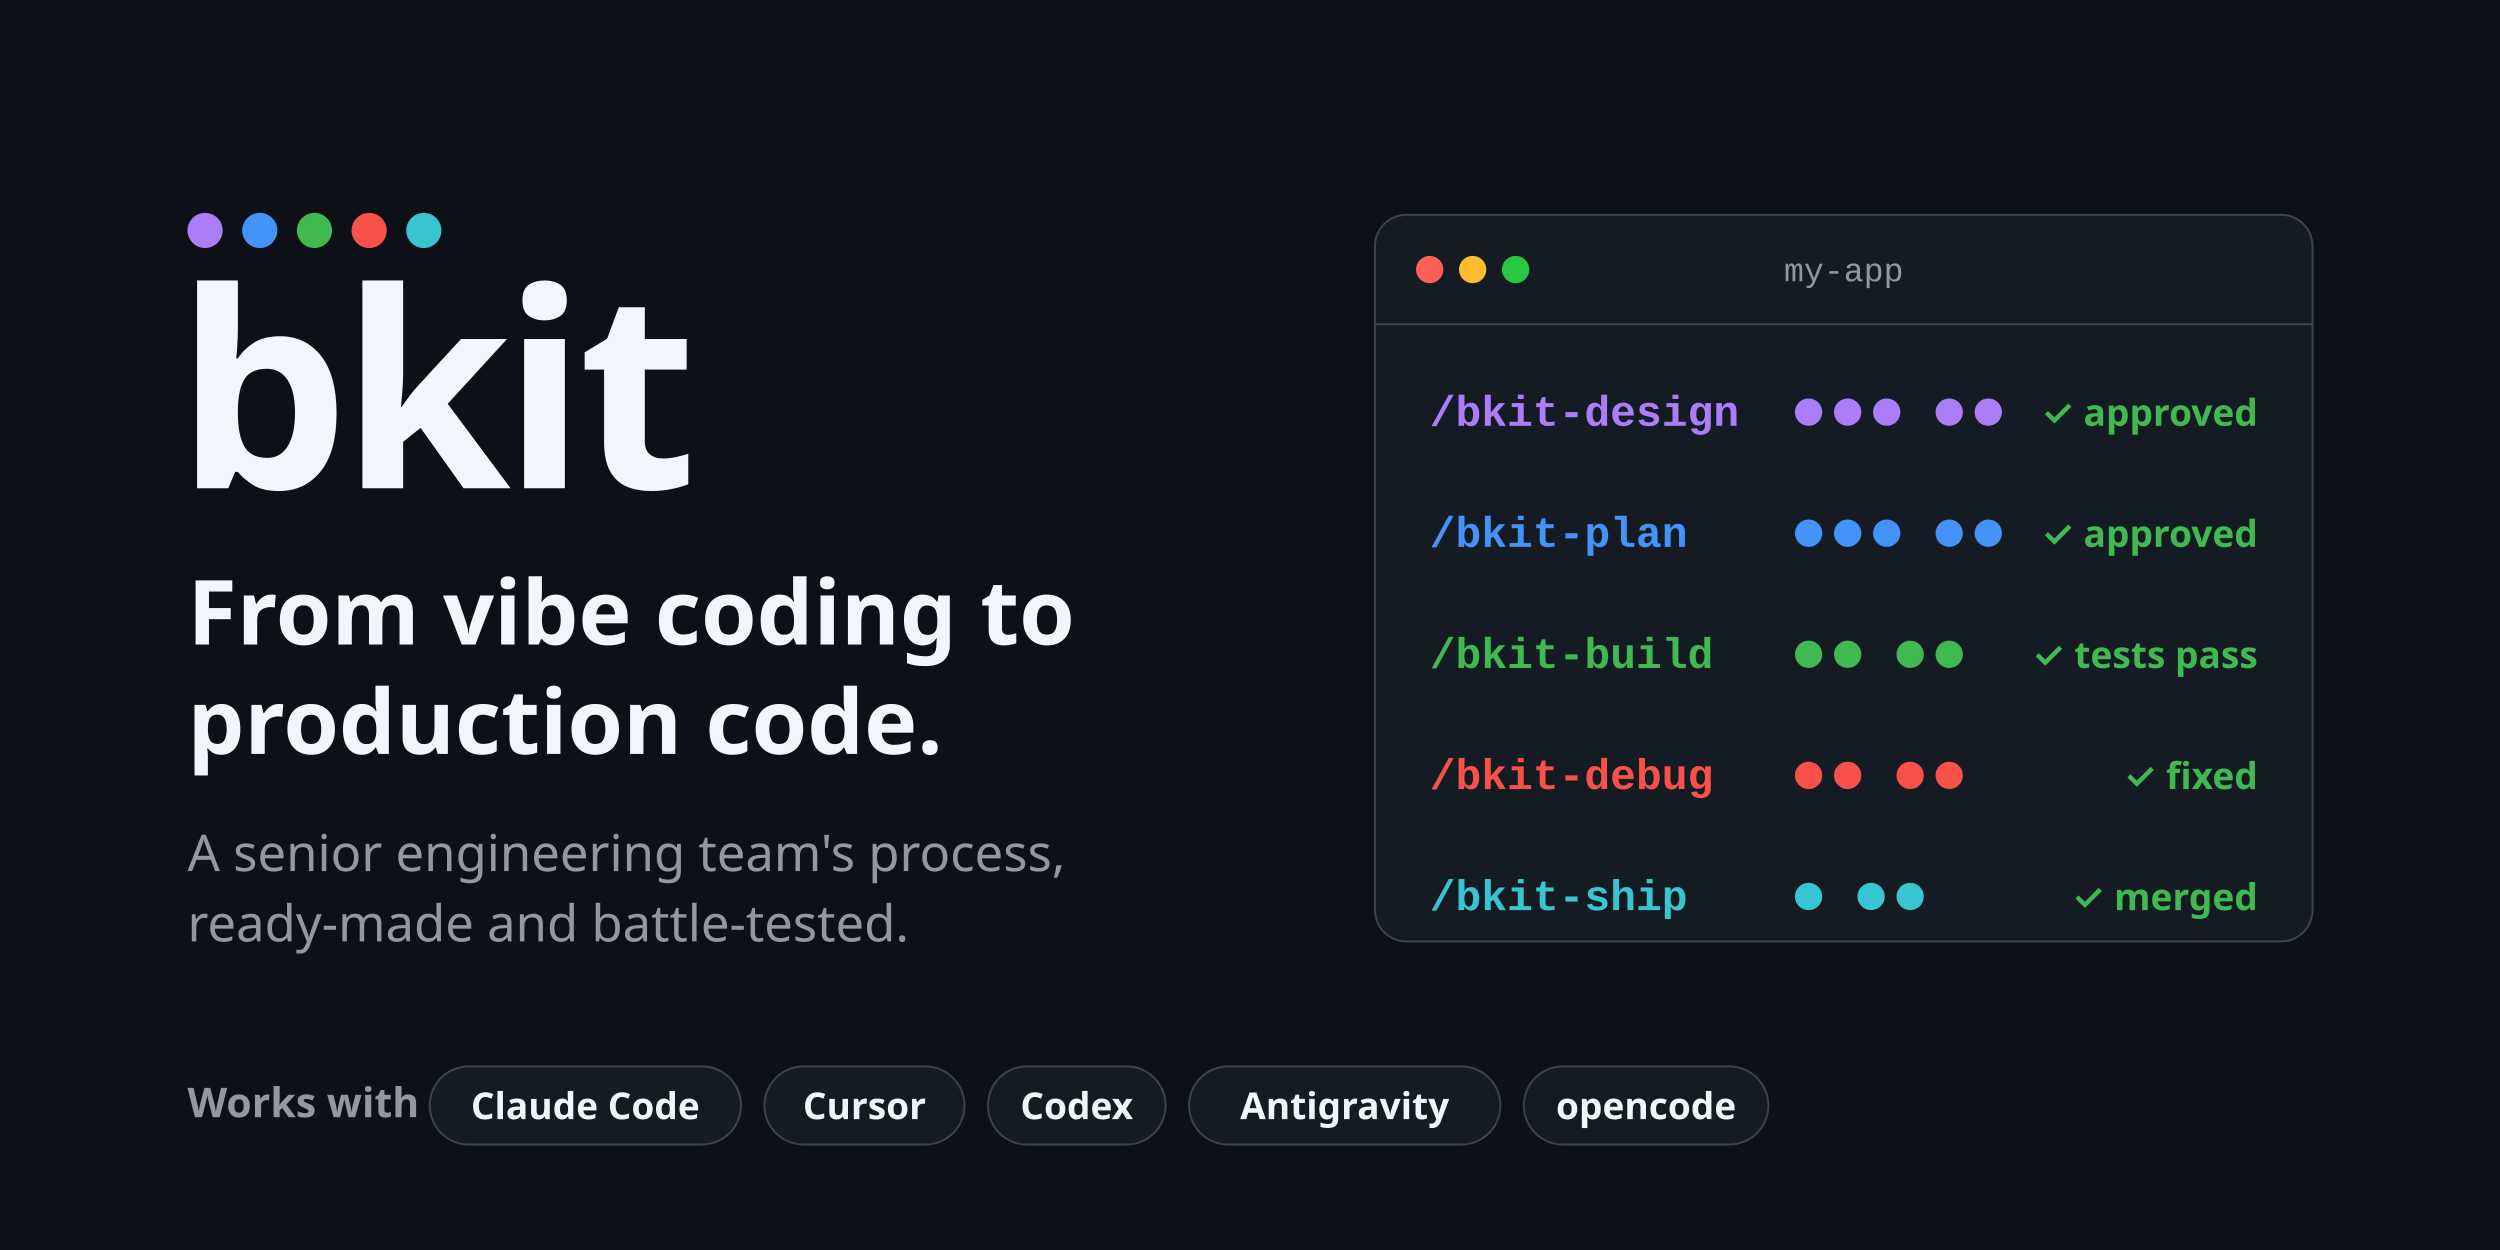
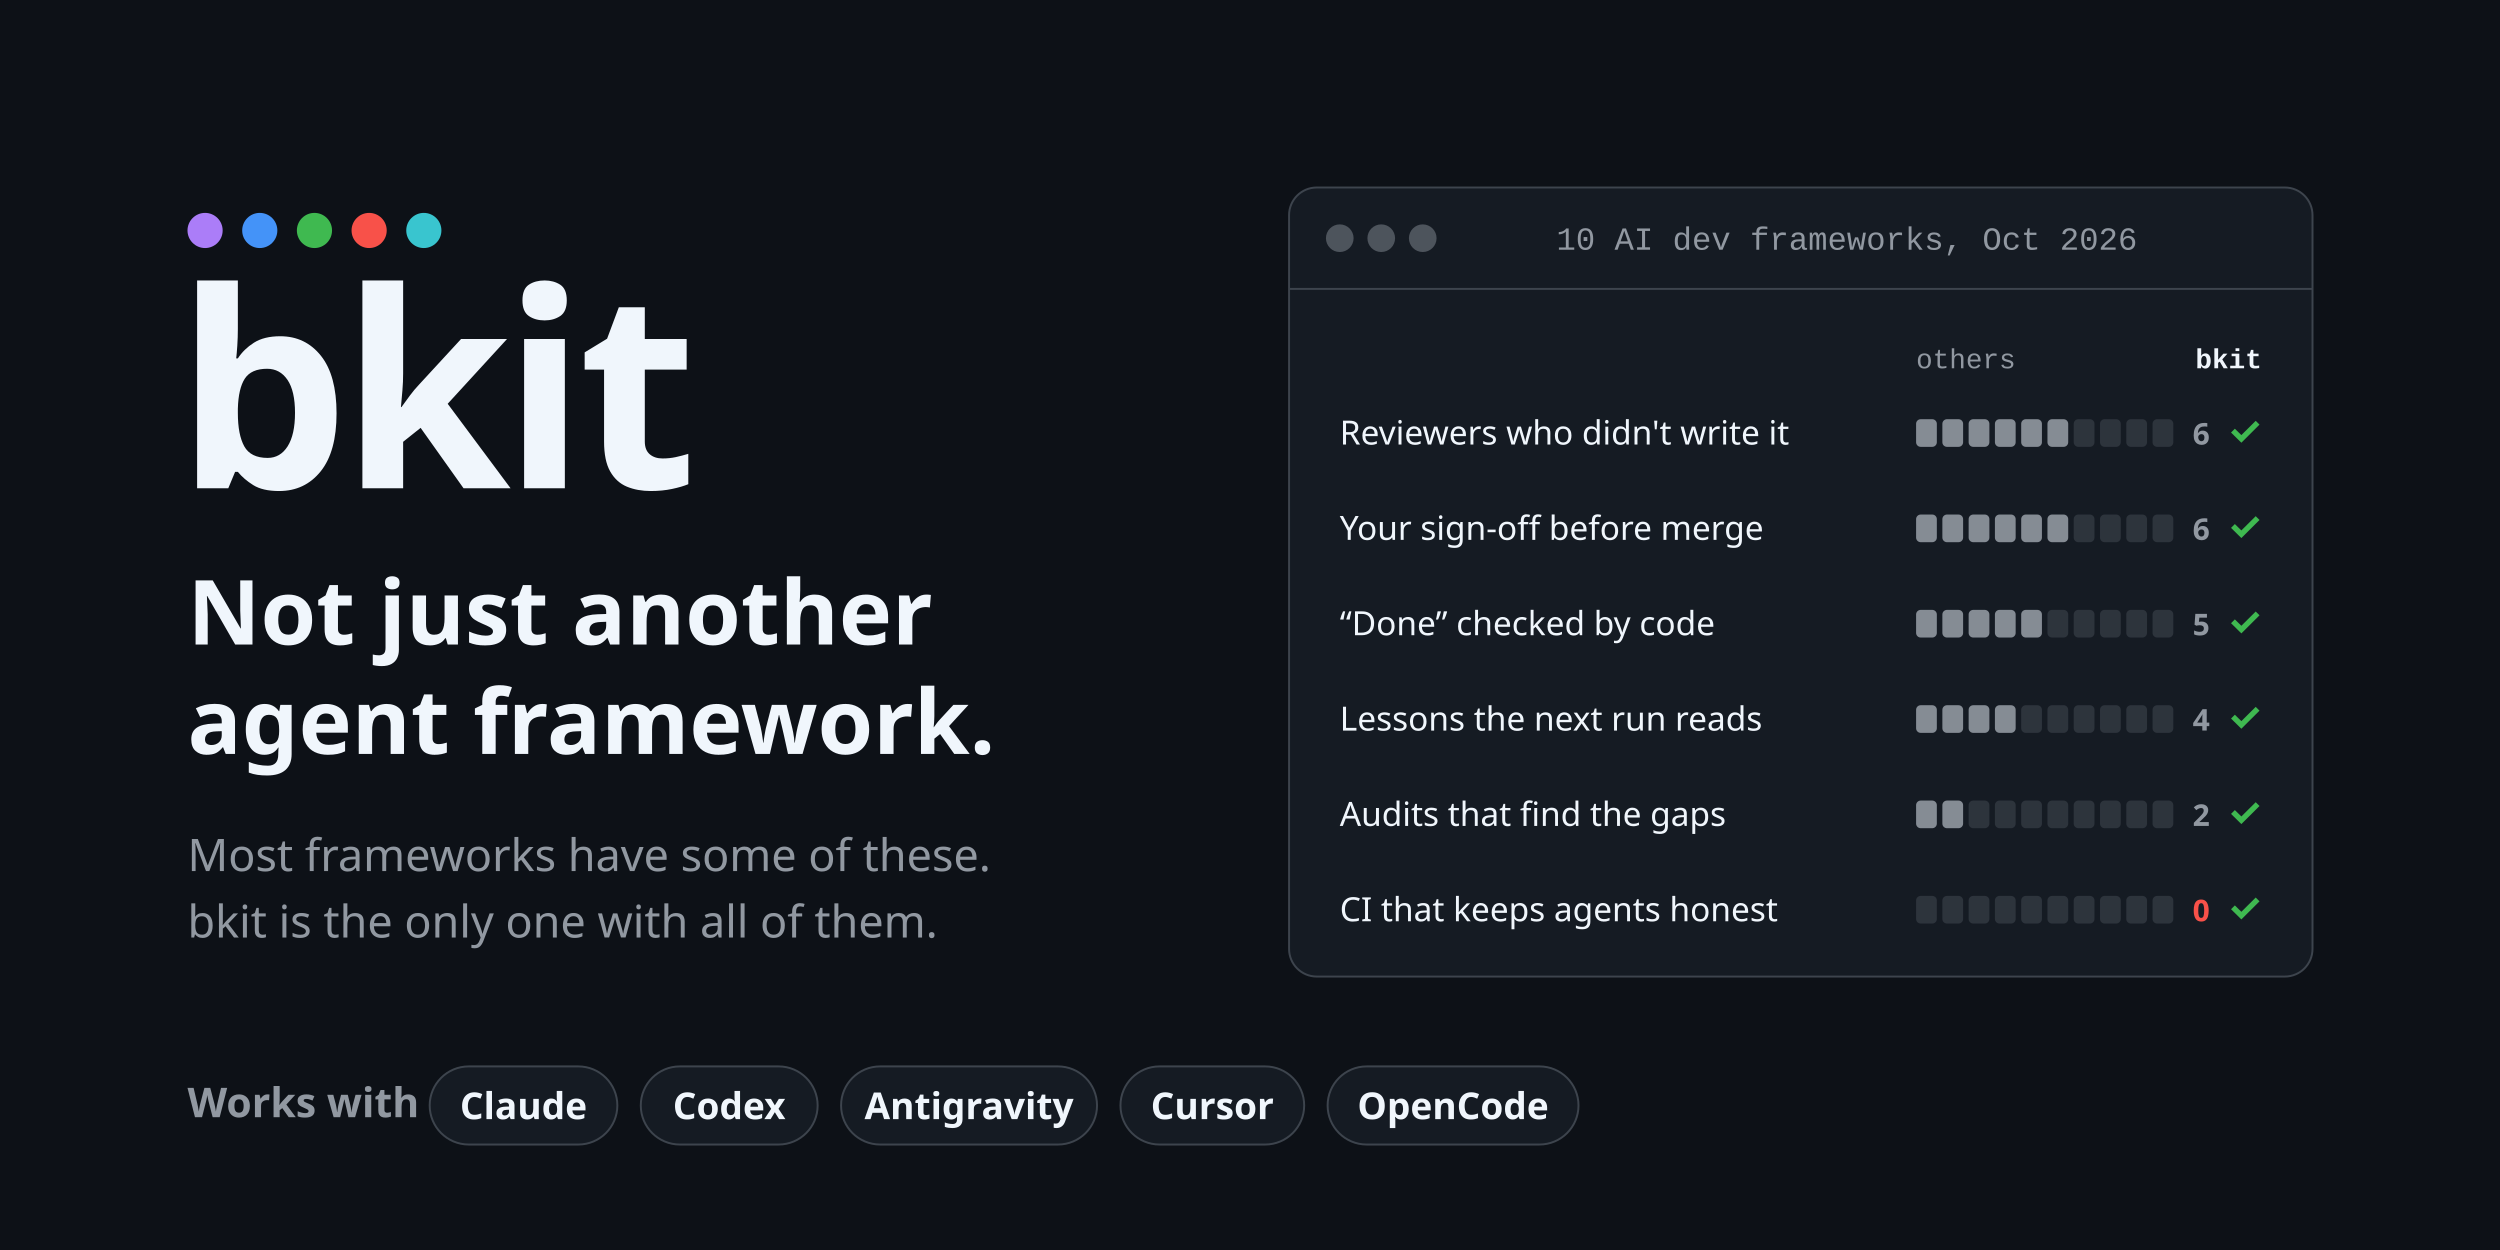
- <svg xmlns="http://www.w3.org/2000/svg" width="1280" height="640" viewBox="0 0 1280 640" role="img" aria-label="bkit — from vibe coding to production code. A senior engineering team's process, ready-made and battle-tested. Works with Claude Code, Cursor, Codex, Antigravity and opencode.">
+ <svg xmlns="http://www.w3.org/2000/svg" width="1280" height="640" viewBox="0 0 1280 640" role="img" aria-label="bkit — not just another agent framework. Most frameworks have some of these; bkit is the only one with all of them. Of 10 AI development frameworks compared in Oct 2026: Reviewers who didn't write it, 6 of 10; Your sign-off before merge, 6 of 10; “Done” checked by code, 5 of 10; Lessons the next run reads, 4 of 10; Audits that find the gaps, 2 of 10; CI that keeps agents honest, 0 of 10. bkit has every one. Works with Claude, Codex, Antigravity, Cursor and OpenCode.">
  <rect width="1280" height="640" fill="#0d1117" />
  <circle cx="105" cy="118" r="9" fill="#ab7df8" />
  <circle cx="133" cy="118" r="9" fill="#4493f8" />
  <circle cx="161" cy="118" r="9" fill="#3fb950" />
  <circle cx="189" cy="118" r="9" fill="#f85149" />
  <circle cx="217" cy="118" r="9" fill="#39c5cf" />
  <text x="90" y="250" font-family="-apple-system, BlinkMacSystemFont, 'Segoe UI', 'Noto Sans', Helvetica, Arial, sans-serif" font-size="140" font-weight="800" fill="#f0f6fc" text-anchor="start" letter-spacing="-4">bkit</text>
-   <text x="96" y="330" font-family="-apple-system, BlinkMacSystemFont, 'Segoe UI', 'Noto Sans', Helvetica, Arial, sans-serif" font-size="46" font-weight="700" fill="#f0f6fc" text-anchor="start">From vibe coding to</text>
-   <text x="96" y="386" font-family="-apple-system, BlinkMacSystemFont, 'Segoe UI', 'Noto Sans', Helvetica, Arial, sans-serif" font-size="46" font-weight="700" fill="#f0f6fc" text-anchor="start">production code.</text>
-   <text x="96" y="446" font-family="-apple-system, BlinkMacSystemFont, 'Segoe UI', 'Noto Sans', Helvetica, Arial, sans-serif" font-size="26" font-weight="400" fill="#9198a1" text-anchor="start">A senior engineering team's process,</text>
-   <text x="96" y="482" font-family="-apple-system, BlinkMacSystemFont, 'Segoe UI', 'Noto Sans', Helvetica, Arial, sans-serif" font-size="26" font-weight="400" fill="#9198a1" text-anchor="start">ready-made and battle-tested.</text>
-   <rect x="704" y="110" width="480" height="372" rx="16" fill="#151b23" stroke="#3d444d" />
-   <circle cx="732" cy="138" r="7" fill="#ff5f57" />
-   <circle cx="754" cy="138" r="7" fill="#febc2e" />
-   <circle cx="776" cy="138" r="7" fill="#28c840" />
-   <text x="944" y="144" font-family="ui-monospace, SFMono-Regular, 'SF Mono', Menlo, Consolas, 'Liberation Mono', monospace" font-size="17" font-weight="400" fill="#9198a1" text-anchor="middle">my-app</text>
-   <line x1="704" y1="166" x2="1184" y2="166" stroke="#3d444d" />
-   <text x="732" y="218" font-family="ui-monospace, SFMono-Regular, 'SF Mono', Menlo, Consolas, 'Liberation Mono', monospace" font-size="22" font-weight="600" fill="#ab7df8" text-anchor="start">/bkit-design</text>
-   <circle cx="926" cy="211" r="7" fill="#ab7df8" />
-   <circle cx="946" cy="211" r="7" fill="#ab7df8" />
-   <circle cx="966" cy="211" r="7" fill="#ab7df8" />
-   <circle cx="998" cy="211" r="7" fill="#ab7df8" />
-   <circle cx="1018" cy="211" r="7" fill="#ab7df8" />
-   <text x="1156" y="218" font-family="-apple-system, BlinkMacSystemFont, 'Segoe UI', 'Noto Sans', Helvetica, Arial, sans-serif" font-size="19" font-weight="600" fill="#3fb950" text-anchor="end">✓ approved</text>
-   <text x="732" y="280" font-family="ui-monospace, SFMono-Regular, 'SF Mono', Menlo, Consolas, 'Liberation Mono', monospace" font-size="22" font-weight="600" fill="#4493f8" text-anchor="start">/bkit-plan</text>
-   <circle cx="926" cy="273" r="7" fill="#4493f8" />
-   <circle cx="946" cy="273" r="7" fill="#4493f8" />
-   <circle cx="966" cy="273" r="7" fill="#4493f8" />
-   <circle cx="998" cy="273" r="7" fill="#4493f8" />
-   <circle cx="1018" cy="273" r="7" fill="#4493f8" />
-   <text x="1156" y="280" font-family="-apple-system, BlinkMacSystemFont, 'Segoe UI', 'Noto Sans', Helvetica, Arial, sans-serif" font-size="19" font-weight="600" fill="#3fb950" text-anchor="end">✓ approved</text>
-   <text x="732" y="342" font-family="ui-monospace, SFMono-Regular, 'SF Mono', Menlo, Consolas, 'Liberation Mono', monospace" font-size="22" font-weight="600" fill="#3fb950" text-anchor="start">/bkit-build</text>
-   <circle cx="926" cy="335" r="7" fill="#3fb950" />
-   <circle cx="946" cy="335" r="7" fill="#3fb950" />
-   <circle cx="978" cy="335" r="7" fill="#3fb950" />
-   <circle cx="998" cy="335" r="7" fill="#3fb950" />
-   <text x="1156" y="342" font-family="-apple-system, BlinkMacSystemFont, 'Segoe UI', 'Noto Sans', Helvetica, Arial, sans-serif" font-size="19" font-weight="600" fill="#3fb950" text-anchor="end">✓ tests pass</text>
-   <text x="732" y="404" font-family="ui-monospace, SFMono-Regular, 'SF Mono', Menlo, Consolas, 'Liberation Mono', monospace" font-size="22" font-weight="600" fill="#f85149" text-anchor="start">/bkit-debug</text>
-   <circle cx="926" cy="397" r="7" fill="#f85149" />
-   <circle cx="946" cy="397" r="7" fill="#f85149" />
-   <circle cx="978" cy="397" r="7" fill="#f85149" />
-   <circle cx="998" cy="397" r="7" fill="#f85149" />
-   <text x="1156" y="404" font-family="-apple-system, BlinkMacSystemFont, 'Segoe UI', 'Noto Sans', Helvetica, Arial, sans-serif" font-size="19" font-weight="600" fill="#3fb950" text-anchor="end">✓ fixed</text>
-   <text x="732" y="466" font-family="ui-monospace, SFMono-Regular, 'SF Mono', Menlo, Consolas, 'Liberation Mono', monospace" font-size="22" font-weight="600" fill="#39c5cf" text-anchor="start">/bkit-ship</text>
-   <circle cx="926" cy="459" r="7" fill="#39c5cf" />
-   <circle cx="958" cy="459" r="7" fill="#39c5cf" />
-   <circle cx="978" cy="459" r="7" fill="#39c5cf" />
-   <text x="1156" y="466" font-family="-apple-system, BlinkMacSystemFont, 'Segoe UI', 'Noto Sans', Helvetica, Arial, sans-serif" font-size="19" font-weight="600" fill="#3fb950" text-anchor="end">✓ merged</text>
+   <text x="96" y="330" font-family="-apple-system, BlinkMacSystemFont, 'Segoe UI', 'Noto Sans', Helvetica, Arial, sans-serif" font-size="46" font-weight="700" fill="#f0f6fc" text-anchor="start">Not just another</text>
+   <text x="96" y="386" font-family="-apple-system, BlinkMacSystemFont, 'Segoe UI', 'Noto Sans', Helvetica, Arial, sans-serif" font-size="46" font-weight="700" fill="#f0f6fc" text-anchor="start">agent framework.</text>
+   <text x="96" y="446" font-family="-apple-system, BlinkMacSystemFont, 'Segoe UI', 'Noto Sans', Helvetica, Arial, sans-serif" font-size="23" font-weight="400" fill="#9198a1" text-anchor="start">Most frameworks have some of these.</text>
+   <text x="96" y="480" font-family="-apple-system, BlinkMacSystemFont, 'Segoe UI', 'Noto Sans', Helvetica, Arial, sans-serif" font-size="23" font-weight="400" fill="#9198a1" text-anchor="start">bkit is the only one with all of them.</text>
+   <rect x="660" y="96" width="524" height="404" rx="14.16" fill="#151b23" stroke="#3d444d" />
+   <circle cx="685.96" cy="121.96" r="7.08" fill="#9198a1" opacity="0.45" />
+   <circle cx="707.2" cy="121.96" r="7.08" fill="#9198a1" opacity="0.45" />
+   <circle cx="728.44" cy="121.96" r="7.08" fill="#9198a1" opacity="0.45" />
+   <text x="945.6" y="127.86" font-family="ui-monospace, SFMono-Regular, 'SF Mono', Menlo, Consolas, 'Liberation Mono', monospace" font-size="16.52" font-weight="400" fill="#9198a1" text-anchor="middle">10 AI dev frameworks, Oct 2026</text>
+   <line x1="660" y1="147.92" x2="1184" y2="147.92" stroke="#3d444d" />
+   <text x="981.04" y="188.559" font-family="ui-monospace, SFMono-Regular, 'SF Mono', Menlo, Consolas, 'Liberation Mono', monospace" font-size="14.16" font-weight="400" fill="#9198a1" text-anchor="start">others</text>
+   <text x="1158.04" y="188.559" font-family="ui-monospace, SFMono-Regular, 'SF Mono', Menlo, Consolas, 'Liberation Mono', monospace" font-size="14.16" font-weight="700" fill="#f0f6fc" text-anchor="end">bkit</text>
+   <text x="685.96" y="227.61" font-family="-apple-system, BlinkMacSystemFont, 'Segoe UI', 'Noto Sans', Helvetica, Arial, sans-serif" font-size="17.11" font-weight="400" fill="#f0f6fc" text-anchor="start">Reviewers who didn't write it</text>
+   <rect x="981.04" y="214.63" width="10.62" height="14.16" rx="2.36" fill="#9198a1" opacity="0.9" />
+   <rect x="994.492" y="214.63" width="10.62" height="14.16" rx="2.36" fill="#9198a1" opacity="0.9" />
+   <rect x="1007.944" y="214.63" width="10.62" height="14.16" rx="2.36" fill="#9198a1" opacity="0.9" />
+   <rect x="1021.396" y="214.63" width="10.62" height="14.16" rx="2.36" fill="#9198a1" opacity="0.9" />
+   <rect x="1034.848" y="214.63" width="10.62" height="14.16" rx="2.36" fill="#9198a1" opacity="0.9" />
+   <rect x="1048.3" y="214.63" width="10.62" height="14.16" rx="2.36" fill="#9198a1" opacity="0.9" />
+   <rect x="1061.752" y="214.63" width="10.62" height="14.16" rx="2.36" fill="#3d444d" opacity="0.6" />
+   <rect x="1075.204" y="214.63" width="10.62" height="14.16" rx="2.36" fill="#3d444d" opacity="0.6" />
+   <rect x="1088.656" y="214.63" width="10.62" height="14.16" rx="2.36" fill="#3d444d" opacity="0.6" />
+   <rect x="1102.108" y="214.63" width="10.62" height="14.16" rx="2.36" fill="#3d444d" opacity="0.6" />
+   <text x="1122.64" y="227.61" font-family="-apple-system, BlinkMacSystemFont, 'Segoe UI', 'Noto Sans', Helvetica, Arial, sans-serif" font-size="15.34" font-weight="600" fill="#9198a1" text-anchor="start">6</text>
+   <text x="1158.04" y="227.61" font-family="-apple-system, BlinkMacSystemFont, 'Segoe UI', 'Noto Sans', Helvetica, Arial, sans-serif" font-size="20.06" font-weight="700" fill="#3fb950" text-anchor="end">✓</text>
+   <text x="685.96" y="276.424" font-family="-apple-system, BlinkMacSystemFont, 'Segoe UI', 'Noto Sans', Helvetica, Arial, sans-serif" font-size="17.11" font-weight="400" fill="#f0f6fc" text-anchor="start">Your sign-off before merge</text>
+   <rect x="981.04" y="263.444" width="10.62" height="14.16" rx="2.36" fill="#9198a1" opacity="0.9" />
+   <rect x="994.492" y="263.444" width="10.62" height="14.16" rx="2.36" fill="#9198a1" opacity="0.9" />
+   <rect x="1007.944" y="263.444" width="10.62" height="14.16" rx="2.36" fill="#9198a1" opacity="0.9" />
+   <rect x="1021.396" y="263.444" width="10.62" height="14.16" rx="2.36" fill="#9198a1" opacity="0.9" />
+   <rect x="1034.848" y="263.444" width="10.62" height="14.16" rx="2.36" fill="#9198a1" opacity="0.9" />
+   <rect x="1048.3" y="263.444" width="10.62" height="14.16" rx="2.36" fill="#9198a1" opacity="0.9" />
+   <rect x="1061.752" y="263.444" width="10.62" height="14.16" rx="2.36" fill="#3d444d" opacity="0.6" />
+   <rect x="1075.204" y="263.444" width="10.62" height="14.16" rx="2.36" fill="#3d444d" opacity="0.6" />
+   <rect x="1088.656" y="263.444" width="10.62" height="14.16" rx="2.36" fill="#3d444d" opacity="0.6" />
+   <rect x="1102.108" y="263.444" width="10.62" height="14.16" rx="2.36" fill="#3d444d" opacity="0.6" />
+   <text x="1122.64" y="276.424" font-family="-apple-system, BlinkMacSystemFont, 'Segoe UI', 'Noto Sans', Helvetica, Arial, sans-serif" font-size="15.34" font-weight="600" fill="#9198a1" text-anchor="start">6</text>
+   <text x="1158.04" y="276.424" font-family="-apple-system, BlinkMacSystemFont, 'Segoe UI', 'Noto Sans', Helvetica, Arial, sans-serif" font-size="20.06" font-weight="700" fill="#3fb950" text-anchor="end">✓</text>
+   <text x="685.96" y="325.238" font-family="-apple-system, BlinkMacSystemFont, 'Segoe UI', 'Noto Sans', Helvetica, Arial, sans-serif" font-size="17.11" font-weight="400" fill="#f0f6fc" text-anchor="start">“Done” checked by code</text>
+   <rect x="981.04" y="312.258" width="10.62" height="14.16" rx="2.36" fill="#9198a1" opacity="0.9" />
+   <rect x="994.492" y="312.258" width="10.62" height="14.16" rx="2.36" fill="#9198a1" opacity="0.9" />
+   <rect x="1007.944" y="312.258" width="10.62" height="14.16" rx="2.36" fill="#9198a1" opacity="0.9" />
+   <rect x="1021.396" y="312.258" width="10.62" height="14.16" rx="2.36" fill="#9198a1" opacity="0.9" />
+   <rect x="1034.848" y="312.258" width="10.62" height="14.16" rx="2.36" fill="#9198a1" opacity="0.9" />
+   <rect x="1048.3" y="312.258" width="10.62" height="14.16" rx="2.36" fill="#3d444d" opacity="0.6" />
+   <rect x="1061.752" y="312.258" width="10.62" height="14.16" rx="2.36" fill="#3d444d" opacity="0.6" />
+   <rect x="1075.204" y="312.258" width="10.62" height="14.16" rx="2.36" fill="#3d444d" opacity="0.6" />
+   <rect x="1088.656" y="312.258" width="10.62" height="14.16" rx="2.36" fill="#3d444d" opacity="0.6" />
+   <rect x="1102.108" y="312.258" width="10.62" height="14.16" rx="2.36" fill="#3d444d" opacity="0.6" />
+   <text x="1122.64" y="325.238" font-family="-apple-system, BlinkMacSystemFont, 'Segoe UI', 'Noto Sans', Helvetica, Arial, sans-serif" font-size="15.34" font-weight="600" fill="#9198a1" text-anchor="start">5</text>
+   <text x="1158.04" y="325.238" font-family="-apple-system, BlinkMacSystemFont, 'Segoe UI', 'Noto Sans', Helvetica, Arial, sans-serif" font-size="20.06" font-weight="700" fill="#3fb950" text-anchor="end">✓</text>
+   <text x="685.96" y="374.052" font-family="-apple-system, BlinkMacSystemFont, 'Segoe UI', 'Noto Sans', Helvetica, Arial, sans-serif" font-size="17.11" font-weight="400" fill="#f0f6fc" text-anchor="start">Lessons the next run reads</text>
+   <rect x="981.04" y="361.072" width="10.62" height="14.16" rx="2.36" fill="#9198a1" opacity="0.9" />
+   <rect x="994.492" y="361.072" width="10.62" height="14.16" rx="2.36" fill="#9198a1" opacity="0.9" />
+   <rect x="1007.944" y="361.072" width="10.62" height="14.16" rx="2.36" fill="#9198a1" opacity="0.9" />
+   <rect x="1021.396" y="361.072" width="10.62" height="14.16" rx="2.36" fill="#9198a1" opacity="0.9" />
+   <rect x="1034.848" y="361.072" width="10.62" height="14.16" rx="2.36" fill="#3d444d" opacity="0.6" />
+   <rect x="1048.3" y="361.072" width="10.62" height="14.16" rx="2.36" fill="#3d444d" opacity="0.6" />
+   <rect x="1061.752" y="361.072" width="10.62" height="14.16" rx="2.36" fill="#3d444d" opacity="0.6" />
+   <rect x="1075.204" y="361.072" width="10.62" height="14.16" rx="2.36" fill="#3d444d" opacity="0.6" />
+   <rect x="1088.656" y="361.072" width="10.62" height="14.16" rx="2.36" fill="#3d444d" opacity="0.6" />
+   <rect x="1102.108" y="361.072" width="10.62" height="14.16" rx="2.36" fill="#3d444d" opacity="0.6" />
+   <text x="1122.64" y="374.052" font-family="-apple-system, BlinkMacSystemFont, 'Segoe UI', 'Noto Sans', Helvetica, Arial, sans-serif" font-size="15.34" font-weight="600" fill="#9198a1" text-anchor="start">4</text>
+   <text x="1158.04" y="374.052" font-family="-apple-system, BlinkMacSystemFont, 'Segoe UI', 'Noto Sans', Helvetica, Arial, sans-serif" font-size="20.06" font-weight="700" fill="#3fb950" text-anchor="end">✓</text>
+   <text x="685.96" y="422.866" font-family="-apple-system, BlinkMacSystemFont, 'Segoe UI', 'Noto Sans', Helvetica, Arial, sans-serif" font-size="17.11" font-weight="400" fill="#f0f6fc" text-anchor="start">Audits that find the gaps</text>
+   <rect x="981.04" y="409.886" width="10.62" height="14.16" rx="2.36" fill="#9198a1" opacity="0.9" />
+   <rect x="994.492" y="409.886" width="10.62" height="14.16" rx="2.36" fill="#9198a1" opacity="0.9" />
+   <rect x="1007.944" y="409.886" width="10.62" height="14.16" rx="2.36" fill="#3d444d" opacity="0.6" />
+   <rect x="1021.396" y="409.886" width="10.62" height="14.16" rx="2.36" fill="#3d444d" opacity="0.6" />
+   <rect x="1034.848" y="409.886" width="10.62" height="14.16" rx="2.36" fill="#3d444d" opacity="0.6" />
+   <rect x="1048.3" y="409.886" width="10.62" height="14.16" rx="2.36" fill="#3d444d" opacity="0.6" />
+   <rect x="1061.752" y="409.886" width="10.62" height="14.16" rx="2.36" fill="#3d444d" opacity="0.6" />
+   <rect x="1075.204" y="409.886" width="10.62" height="14.16" rx="2.36" fill="#3d444d" opacity="0.6" />
+   <rect x="1088.656" y="409.886" width="10.62" height="14.16" rx="2.36" fill="#3d444d" opacity="0.6" />
+   <rect x="1102.108" y="409.886" width="10.62" height="14.16" rx="2.36" fill="#3d444d" opacity="0.6" />
+   <text x="1122.64" y="422.866" font-family="-apple-system, BlinkMacSystemFont, 'Segoe UI', 'Noto Sans', Helvetica, Arial, sans-serif" font-size="15.34" font-weight="600" fill="#9198a1" text-anchor="start">2</text>
+   <text x="1158.04" y="422.866" font-family="-apple-system, BlinkMacSystemFont, 'Segoe UI', 'Noto Sans', Helvetica, Arial, sans-serif" font-size="20.06" font-weight="700" fill="#3fb950" text-anchor="end">✓</text>
+   <text x="685.96" y="471.68" font-family="-apple-system, BlinkMacSystemFont, 'Segoe UI', 'Noto Sans', Helvetica, Arial, sans-serif" font-size="17.11" font-weight="400" fill="#f0f6fc" text-anchor="start">CI that keeps agents honest</text>
+   <rect x="981.04" y="458.7" width="10.62" height="14.16" rx="2.36" fill="#3d444d" opacity="0.6" />
+   <rect x="994.492" y="458.7" width="10.62" height="14.16" rx="2.36" fill="#3d444d" opacity="0.6" />
+   <rect x="1007.944" y="458.7" width="10.62" height="14.16" rx="2.36" fill="#3d444d" opacity="0.6" />
+   <rect x="1021.396" y="458.7" width="10.62" height="14.16" rx="2.36" fill="#3d444d" opacity="0.6" />
+   <rect x="1034.848" y="458.7" width="10.62" height="14.16" rx="2.36" fill="#3d444d" opacity="0.6" />
+   <rect x="1048.3" y="458.7" width="10.62" height="14.16" rx="2.36" fill="#3d444d" opacity="0.6" />
+   <rect x="1061.752" y="458.7" width="10.62" height="14.16" rx="2.36" fill="#3d444d" opacity="0.6" />
+   <rect x="1075.204" y="458.7" width="10.62" height="14.16" rx="2.36" fill="#3d444d" opacity="0.6" />
+   <rect x="1088.656" y="458.7" width="10.62" height="14.16" rx="2.36" fill="#3d444d" opacity="0.6" />
+   <rect x="1102.108" y="458.7" width="10.62" height="14.16" rx="2.36" fill="#3d444d" opacity="0.6" />
+   <text x="1122.64" y="471.68" font-family="-apple-system, BlinkMacSystemFont, 'Segoe UI', 'Noto Sans', Helvetica, Arial, sans-serif" font-size="15.34" font-weight="600" fill="#f85149" text-anchor="start">0</text>
+   <text x="1158.04" y="471.68" font-family="-apple-system, BlinkMacSystemFont, 'Segoe UI', 'Noto Sans', Helvetica, Arial, sans-serif" font-size="20.06" font-weight="700" fill="#3fb950" text-anchor="end">✓</text>
  <text x="96" y="572" font-family="-apple-system, BlinkMacSystemFont, 'Segoe UI', 'Noto Sans', Helvetica, Arial, sans-serif" font-size="21" font-weight="600" fill="#9198a1" text-anchor="start">Works with</text>
-   <rect x="220" y="546" width="159.4" height="40" rx="20" fill="#151b23" stroke="#3d444d" />
-   <text x="299.7" y="573" font-family="-apple-system, BlinkMacSystemFont, 'Segoe UI', 'Noto Sans', Helvetica, Arial, sans-serif" font-size="19" font-weight="600" fill="#f0f6fc" text-anchor="middle">Claude Code</text>
-   <rect x="391.4" y="546" width="102.4" height="40" rx="20" fill="#151b23" stroke="#3d444d" />
-   <text x="442.6" y="573" font-family="-apple-system, BlinkMacSystemFont, 'Segoe UI', 'Noto Sans', Helvetica, Arial, sans-serif" font-size="19" font-weight="600" fill="#f0f6fc" text-anchor="middle">Cursor</text>
-   <rect x="505.8" y="546" width="91" height="40" rx="20" fill="#151b23" stroke="#3d444d" />
-   <text x="551.3" y="573" font-family="-apple-system, BlinkMacSystemFont, 'Segoe UI', 'Noto Sans', Helvetica, Arial, sans-serif" font-size="19" font-weight="600" fill="#f0f6fc" text-anchor="middle">Codex</text>
-   <rect x="608.8" y="546" width="159.4" height="40" rx="20" fill="#151b23" stroke="#3d444d" />
-   <text x="688.5" y="573" font-family="-apple-system, BlinkMacSystemFont, 'Segoe UI', 'Noto Sans', Helvetica, Arial, sans-serif" font-size="19" font-weight="600" fill="#f0f6fc" text-anchor="middle">Antigravity</text>
-   <rect x="780.2" y="546" width="125.2" height="40" rx="20" fill="#151b23" stroke="#3d444d" />
-   <text x="842.8" y="573" font-family="-apple-system, BlinkMacSystemFont, 'Segoe UI', 'Noto Sans', Helvetica, Arial, sans-serif" font-size="19" font-weight="600" fill="#f0f6fc" text-anchor="middle">opencode</text>
+   <rect x="220" y="546" width="96.08" height="40" rx="20" fill="#151b23" stroke="#3d444d" />
+   <text x="268.04" y="573" font-family="-apple-system, BlinkMacSystemFont, 'Segoe UI', 'Noto Sans', Helvetica, Arial, sans-serif" font-size="19" font-weight="600" fill="#f0f6fc" text-anchor="middle">Claude</text>
+   <rect x="328.08" y="546" width="90.55" height="40" rx="20" fill="#151b23" stroke="#3d444d" />
+   <text x="373.355" y="573" font-family="-apple-system, BlinkMacSystemFont, 'Segoe UI', 'Noto Sans', Helvetica, Arial, sans-serif" font-size="19" font-weight="600" fill="#f0f6fc" text-anchor="middle">Codex</text>
+   <rect x="430.63" y="546" width="131.05" height="40" rx="20" fill="#151b23" stroke="#3d444d" />
+   <text x="496.155" y="573" font-family="-apple-system, BlinkMacSystemFont, 'Segoe UI', 'Noto Sans', Helvetica, Arial, sans-serif" font-size="19" font-weight="600" fill="#f0f6fc" text-anchor="middle">Antigravity</text>
+   <rect x="573.68" y="546" width="94.06" height="40" rx="20" fill="#151b23" stroke="#3d444d" />
+   <text x="620.71" y="573" font-family="-apple-system, BlinkMacSystemFont, 'Segoe UI', 'Noto Sans', Helvetica, Arial, sans-serif" font-size="19" font-weight="600" fill="#f0f6fc" text-anchor="middle">Cursor</text>
+   <rect x="679.74" y="546" width="128.45" height="40" rx="20" fill="#151b23" stroke="#3d444d" />
+   <text x="743.965" y="573" font-family="-apple-system, BlinkMacSystemFont, 'Segoe UI', 'Noto Sans', Helvetica, Arial, sans-serif" font-size="19" font-weight="600" fill="#f0f6fc" text-anchor="middle">OpenCode</text>
</svg>
